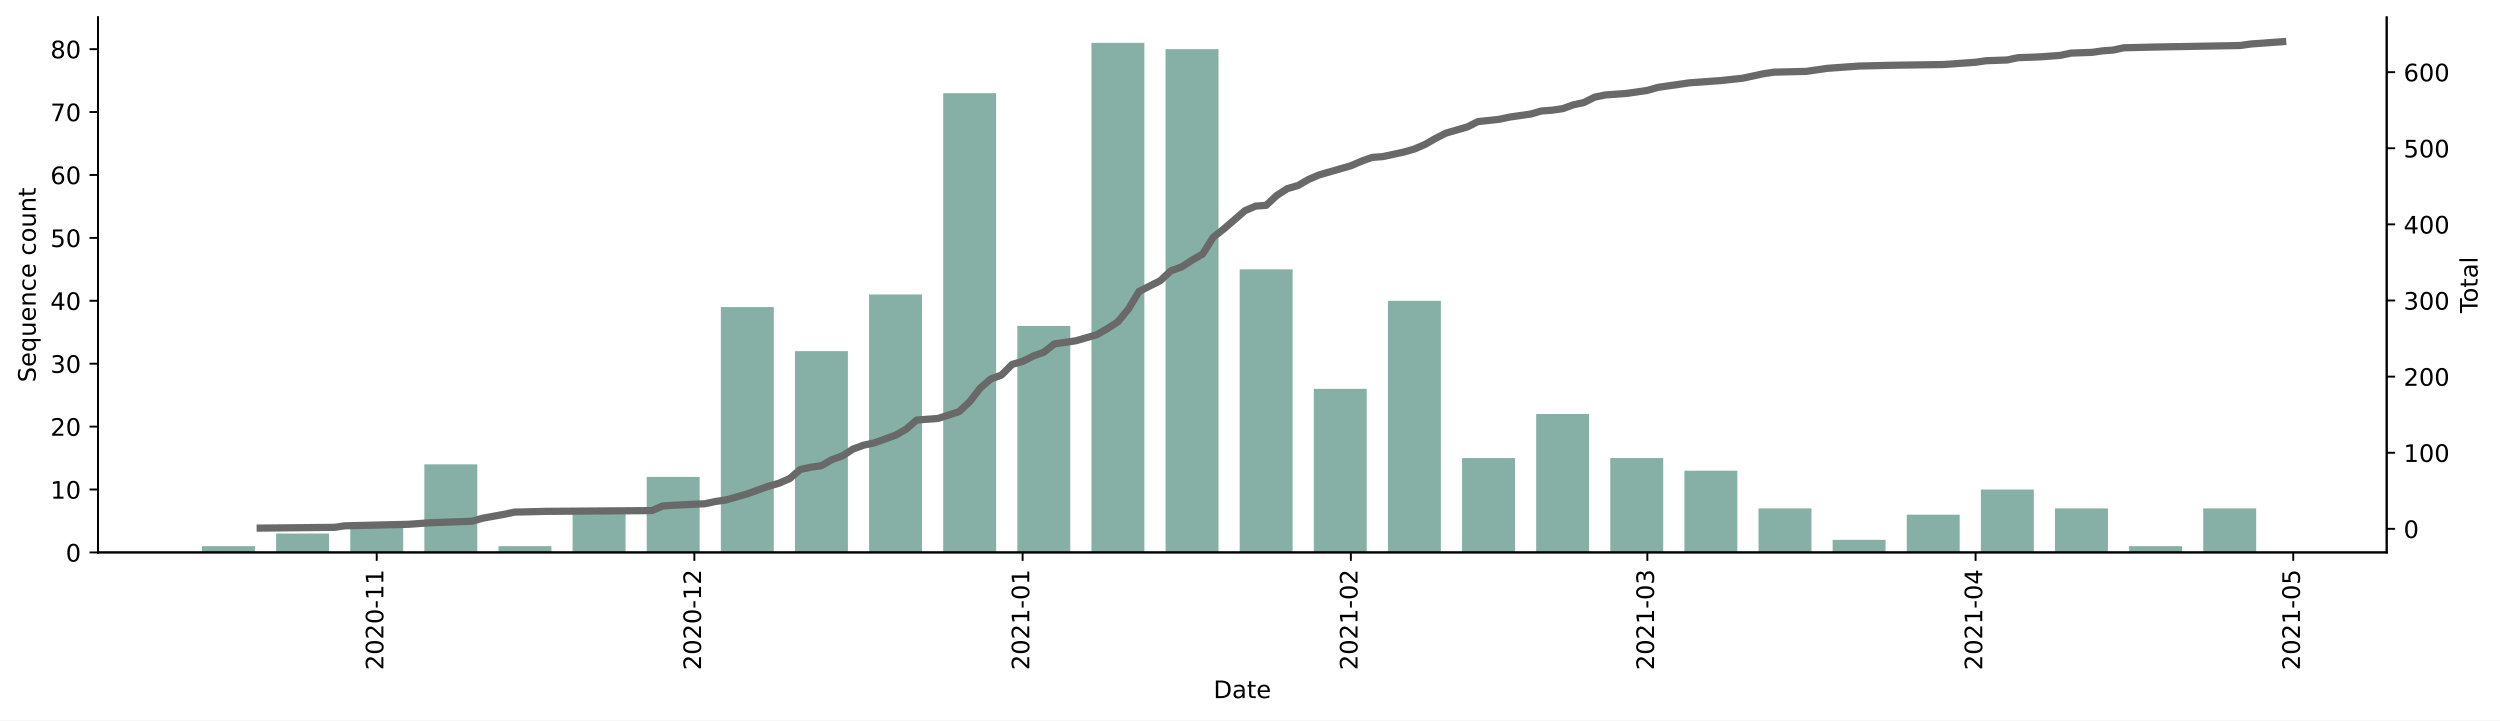
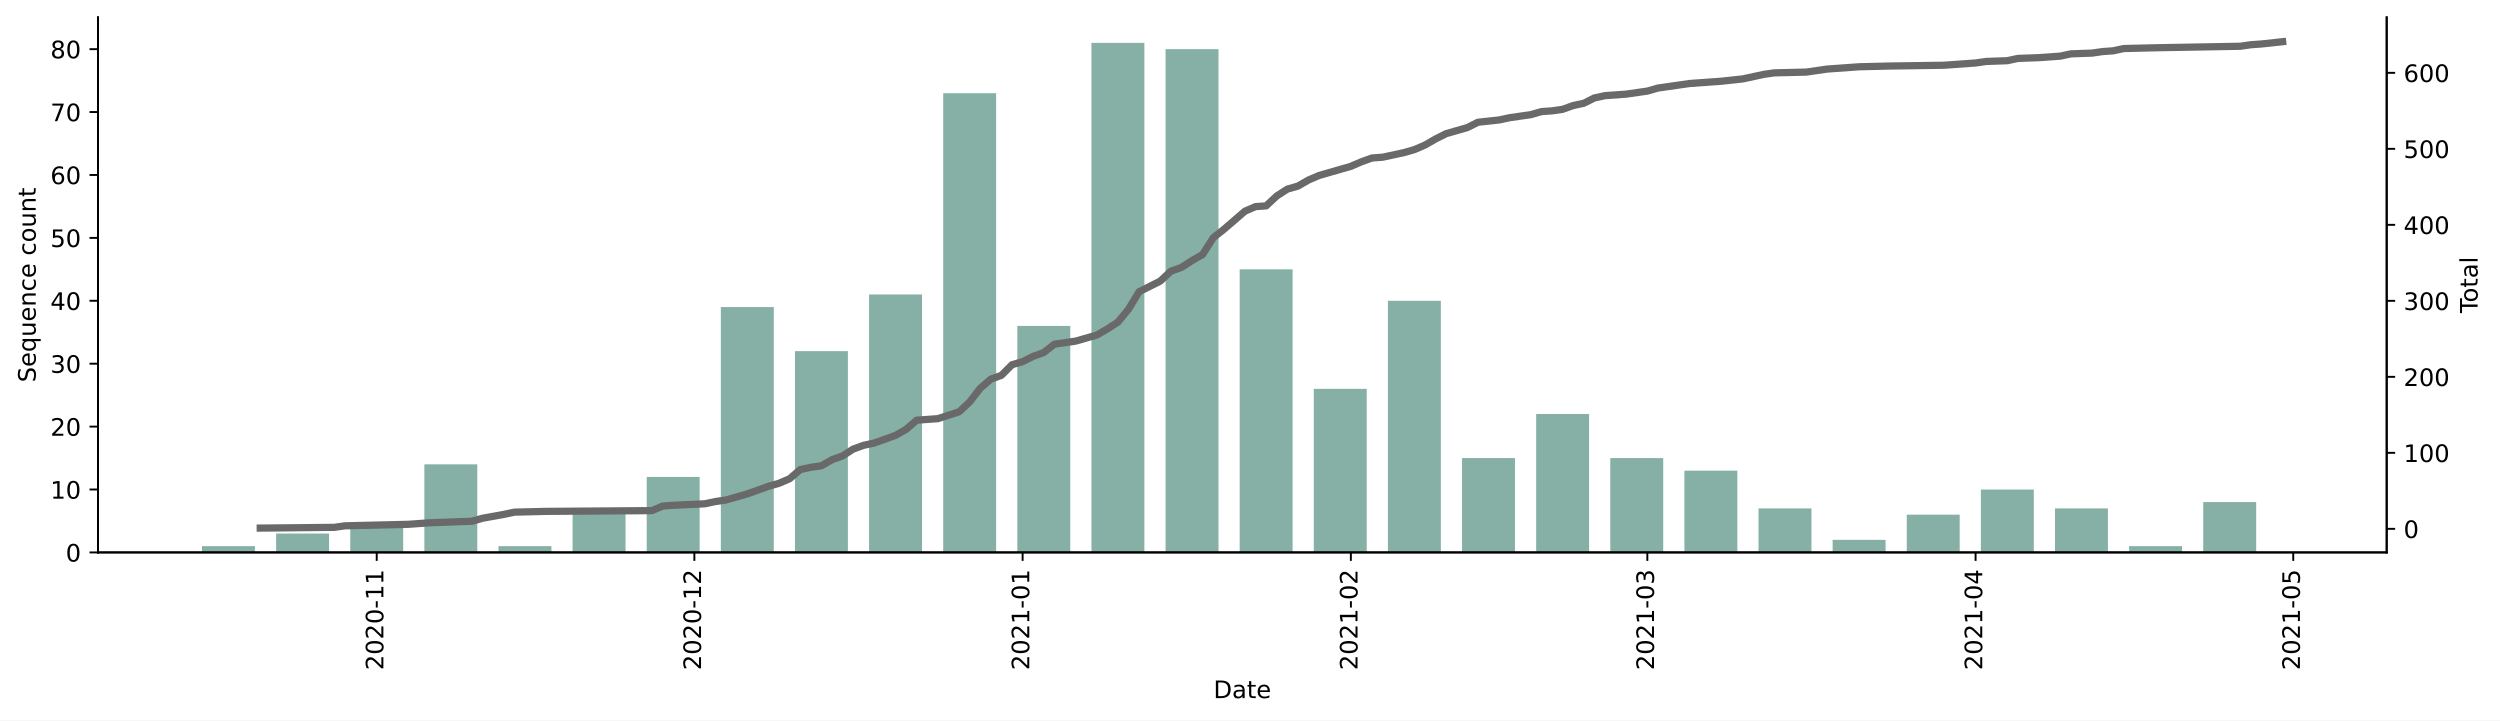
<svg xmlns="http://www.w3.org/2000/svg" xmlns:xlink="http://www.w3.org/1999/xlink" height="298.621pt" version="1.1" viewBox="0 0 1036.169 298.621" width="1036.169pt">
  <defs>
    <style type="text/css">*{stroke-linecap:butt;stroke-linejoin:round;}</style>
  </defs>
  <g id="figure_1">
    <g id="patch_1">
      <path d="M 0 298.621  L 1036.169 298.621  L 1036.169 0  L 0 0  z " style="fill:#ffffff;" />
    </g>
    <g id="axes_1">
      <g id="patch_2">
        <path d="M 40.603 228.96  L 989.203 228.96  L 989.203 7.2  L 40.603 7.2  z " style="fill:#ffffff;" />
      </g>
      <g id="patch_3">
-         <path clip-path="url(#pecb2c88770)" d="M 83.721 228.96  L 105.664 228.96  L 105.664 226.353  L 83.721 226.353  z " style="fill:#86b0a6;" />
+         <path clip-path="url(#p55e73907bb)" d="M 83.721 228.96  L 105.664 228.96  L 105.664 226.353  L 83.721 226.353  z " style="fill:#86b0a6;" />
      </g>
      <g id="patch_4">
-         <path clip-path="url(#pecb2c88770)" d="M 114.442 228.96  L 136.385 228.96  L 136.385 221.138  L 114.442 221.138  z " style="fill:#86b0a6;" />
+         <path clip-path="url(#p55e73907bb)" d="M 114.442 228.96  L 136.385 228.96  L 136.385 221.138  L 114.442 221.138  z " style="fill:#86b0a6;" />
      </g>
      <g id="patch_5">
-         <path clip-path="url(#pecb2c88770)" d="M 145.162 228.96  L 167.105 228.96  L 167.105 218.53  L 145.162 218.53  z " style="fill:#86b0a6;" />
+         <path clip-path="url(#p55e73907bb)" d="M 145.162 228.96  L 167.105 228.96  L 167.105 218.53  L 145.162 218.53  z " style="fill:#86b0a6;" />
      </g>
      <g id="patch_6">
-         <path clip-path="url(#pecb2c88770)" d="M 175.882 228.96  L 197.825 228.96  L 197.825 192.456  L 175.882 192.456  z " style="fill:#86b0a6;" />
+         <path clip-path="url(#p55e73907bb)" d="M 175.882 228.96  L 197.825 228.96  L 197.825 192.456  L 175.882 192.456  z " style="fill:#86b0a6;" />
      </g>
      <g id="patch_7">
-         <path clip-path="url(#pecb2c88770)" d="M 206.603 228.96  L 228.546 228.96  L 228.546 226.353  L 206.603 226.353  z " style="fill:#86b0a6;" />
+         <path clip-path="url(#p55e73907bb)" d="M 206.603 228.96  L 228.546 228.96  L 228.546 226.353  L 206.603 226.353  z " style="fill:#86b0a6;" />
      </g>
      <g id="patch_8">
-         <path clip-path="url(#pecb2c88770)" d="M 237.323 228.96  L 259.266 228.96  L 259.266 210.708  L 237.323 210.708  z " style="fill:#86b0a6;" />
+         <path clip-path="url(#p55e73907bb)" d="M 237.323 228.96  L 259.266 228.96  L 259.266 210.708  L 237.323 210.708  z " style="fill:#86b0a6;" />
      </g>
      <g id="patch_9">
-         <path clip-path="url(#pecb2c88770)" d="M 268.043 228.96  L 289.986 228.96  L 289.986 197.671  L 268.043 197.671  z " style="fill:#86b0a6;" />
+         <path clip-path="url(#p55e73907bb)" d="M 268.043 228.96  L 289.986 228.96  L 289.986 197.671  L 268.043 197.671  z " style="fill:#86b0a6;" />
      </g>
      <g id="patch_10">
-         <path clip-path="url(#pecb2c88770)" d="M 298.764 228.96  L 320.707 228.96  L 320.707 127.271  L 298.764 127.271  z " style="fill:#86b0a6;" />
+         <path clip-path="url(#p55e73907bb)" d="M 298.764 228.96  L 320.707 228.96  L 320.707 127.271  L 298.764 127.271  z " style="fill:#86b0a6;" />
      </g>
      <g id="patch_11">
-         <path clip-path="url(#pecb2c88770)" d="M 329.484 228.96  L 351.427 228.96  L 351.427 145.523  L 329.484 145.523  z " style="fill:#86b0a6;" />
+         <path clip-path="url(#p55e73907bb)" d="M 329.484 228.96  L 351.427 228.96  L 351.427 145.523  L 329.484 145.523  z " style="fill:#86b0a6;" />
      </g>
      <g id="patch_12">
-         <path clip-path="url(#pecb2c88770)" d="M 360.204 228.96  L 382.147 228.96  L 382.147 122.056  L 360.204 122.056  z " style="fill:#86b0a6;" />
+         <path clip-path="url(#p55e73907bb)" d="M 360.204 228.96  L 382.147 228.96  L 382.147 122.056  L 360.204 122.056  z " style="fill:#86b0a6;" />
      </g>
      <g id="patch_13">
-         <path clip-path="url(#pecb2c88770)" d="M 390.925 228.96  L 412.868 228.96  L 412.868 38.619  L 390.925 38.619  z " style="fill:#86b0a6;" />
+         <path clip-path="url(#p55e73907bb)" d="M 390.925 228.96  L 412.868 228.96  L 412.868 38.619  L 390.925 38.619  z " style="fill:#86b0a6;" />
      </g>
      <g id="patch_14">
-         <path clip-path="url(#pecb2c88770)" d="M 421.645 228.96  L 443.588 228.96  L 443.588 135.093  L 421.645 135.093  z " style="fill:#86b0a6;" />
+         <path clip-path="url(#p55e73907bb)" d="M 421.645 228.96  L 443.588 228.96  L 443.588 135.093  L 421.645 135.093  z " style="fill:#86b0a6;" />
      </g>
      <g id="patch_15">
-         <path clip-path="url(#pecb2c88770)" d="M 452.365 228.96  L 474.308 228.96  L 474.308 17.76  L 452.365 17.76  z " style="fill:#86b0a6;" />
+         <path clip-path="url(#p55e73907bb)" d="M 452.365 228.96  L 474.308 228.96  L 474.308 17.76  L 452.365 17.76  z " style="fill:#86b0a6;" />
      </g>
      <g id="patch_16">
-         <path clip-path="url(#pecb2c88770)" d="M 483.086 228.96  L 505.029 228.96  L 505.029 20.367  L 483.086 20.367  z " style="fill:#86b0a6;" />
+         <path clip-path="url(#p55e73907bb)" d="M 483.086 228.96  L 505.029 228.96  L 505.029 20.367  L 483.086 20.367  z " style="fill:#86b0a6;" />
      </g>
      <g id="patch_17">
-         <path clip-path="url(#pecb2c88770)" d="M 513.806 228.96  L 535.749 228.96  L 535.749 111.627  L 513.806 111.627  z " style="fill:#86b0a6;" />
+         <path clip-path="url(#p55e73907bb)" d="M 513.806 228.96  L 535.749 228.96  L 535.749 111.627  L 513.806 111.627  z " style="fill:#86b0a6;" />
      </g>
      <g id="patch_18">
-         <path clip-path="url(#pecb2c88770)" d="M 544.526 228.96  L 566.469 228.96  L 566.469 161.167  L 544.526 161.167  z " style="fill:#86b0a6;" />
+         <path clip-path="url(#p55e73907bb)" d="M 544.526 228.96  L 566.469 228.96  L 566.469 161.167  L 544.526 161.167  z " style="fill:#86b0a6;" />
      </g>
      <g id="patch_19">
-         <path clip-path="url(#pecb2c88770)" d="M 575.247 228.96  L 597.19 228.96  L 597.19 124.664  L 575.247 124.664  z " style="fill:#86b0a6;" />
+         <path clip-path="url(#p55e73907bb)" d="M 575.247 228.96  L 597.19 228.96  L 597.19 124.664  L 575.247 124.664  z " style="fill:#86b0a6;" />
      </g>
      <g id="patch_20">
-         <path clip-path="url(#pecb2c88770)" d="M 605.967 228.96  L 627.91 228.96  L 627.91 189.849  L 605.967 189.849  z " style="fill:#86b0a6;" />
+         <path clip-path="url(#p55e73907bb)" d="M 605.967 228.96  L 627.91 228.96  L 627.91 189.849  L 605.967 189.849  z " style="fill:#86b0a6;" />
      </g>
      <g id="patch_21">
-         <path clip-path="url(#pecb2c88770)" d="M 636.687 228.96  L 658.63 228.96  L 658.63 171.597  L 636.687 171.597  z " style="fill:#86b0a6;" />
+         <path clip-path="url(#p55e73907bb)" d="M 636.687 228.96  L 658.63 228.96  L 658.63 171.597  L 636.687 171.597  z " style="fill:#86b0a6;" />
      </g>
      <g id="patch_22">
-         <path clip-path="url(#pecb2c88770)" d="M 667.408 228.96  L 689.351 228.96  L 689.351 189.849  L 667.408 189.849  z " style="fill:#86b0a6;" />
+         <path clip-path="url(#p55e73907bb)" d="M 667.408 228.96  L 689.351 228.96  L 689.351 189.849  L 667.408 189.849  z " style="fill:#86b0a6;" />
      </g>
      <g id="patch_23">
-         <path clip-path="url(#pecb2c88770)" d="M 698.128 228.96  L 720.071 228.96  L 720.071 195.064  L 698.128 195.064  z " style="fill:#86b0a6;" />
+         <path clip-path="url(#p55e73907bb)" d="M 698.128 228.96  L 720.071 228.96  L 720.071 195.064  L 698.128 195.064  z " style="fill:#86b0a6;" />
      </g>
      <g id="patch_24">
-         <path clip-path="url(#pecb2c88770)" d="M 728.848 228.96  L 750.791 228.96  L 750.791 210.708  L 728.848 210.708  z " style="fill:#86b0a6;" />
+         <path clip-path="url(#p55e73907bb)" d="M 728.848 228.96  L 750.791 228.96  L 750.791 210.708  L 728.848 210.708  z " style="fill:#86b0a6;" />
      </g>
      <g id="patch_25">
-         <path clip-path="url(#pecb2c88770)" d="M 759.569 228.96  L 781.512 228.96  L 781.512 223.745  L 759.569 223.745  z " style="fill:#86b0a6;" />
+         <path clip-path="url(#p55e73907bb)" d="M 759.569 228.96  L 781.512 228.96  L 781.512 223.745  L 759.569 223.745  z " style="fill:#86b0a6;" />
      </g>
      <g id="patch_26">
-         <path clip-path="url(#pecb2c88770)" d="M 790.289 228.96  L 812.232 228.96  L 812.232 213.316  L 790.289 213.316  z " style="fill:#86b0a6;" />
+         <path clip-path="url(#p55e73907bb)" d="M 790.289 228.96  L 812.232 228.96  L 812.232 213.316  L 790.289 213.316  z " style="fill:#86b0a6;" />
      </g>
      <g id="patch_27">
-         <path clip-path="url(#pecb2c88770)" d="M 821.009 228.96  L 842.952 228.96  L 842.952 202.886  L 821.009 202.886  z " style="fill:#86b0a6;" />
+         <path clip-path="url(#p55e73907bb)" d="M 821.009 228.96  L 842.952 228.96  L 842.952 202.886  L 821.009 202.886  z " style="fill:#86b0a6;" />
      </g>
      <g id="patch_28">
-         <path clip-path="url(#pecb2c88770)" d="M 851.73 228.96  L 873.673 228.96  L 873.673 210.708  L 851.73 210.708  z " style="fill:#86b0a6;" />
+         <path clip-path="url(#p55e73907bb)" d="M 851.73 228.96  L 873.673 228.96  L 873.673 210.708  L 851.73 210.708  z " style="fill:#86b0a6;" />
      </g>
      <g id="patch_29">
-         <path clip-path="url(#pecb2c88770)" d="M 882.45 228.96  L 904.393 228.96  L 904.393 226.353  L 882.45 226.353  z " style="fill:#86b0a6;" />
+         <path clip-path="url(#p55e73907bb)" d="M 882.45 228.96  L 904.393 228.96  L 904.393 226.353  L 882.45 226.353  z " style="fill:#86b0a6;" />
      </g>
      <g id="patch_30">
-         <path clip-path="url(#pecb2c88770)" d="M 913.17 228.96  L 935.113 228.96  L 935.113 210.708  L 913.17 210.708  z " style="fill:#86b0a6;" />
+         <path clip-path="url(#p55e73907bb)" d="M 913.17 228.96  L 935.113 228.96  L 935.113 208.101  L 913.17 208.101  z " style="fill:#86b0a6;" />
      </g>
      <g id="matplotlib.axis_1">
        <g id="xtick_1">
          <g id="line2d_1">
            <defs>
-               <path d="M 0 0  L 0 3.5  " id="m335135d0a7" style="stroke:#000000;stroke-width:0.8;" />
+               <path d="M 0 0  L 0 3.5  " id="mf1b3310e67" style="stroke:#000000;stroke-width:0.8;" />
            </defs>
            <g>
-               <use style="stroke:#000000;stroke-width:0.8;" x="156.134" xlink:href="#m335135d0a7" y="228.96" />
+               <use style="stroke:#000000;stroke-width:0.8;" x="156.134" xlink:href="#mf1b3310e67" y="228.96" />
            </g>
          </g>
          <g id="text_1">
            <g transform="translate(158.8929 277.7428)rotate(-90)scale(0.1 -0.1)">
              <defs>
                <path d="M 19.188 8.297  L 53.609 8.297  L 53.609 0  L 7.328 0  L 7.328 8.297  Q 12.938 14.109 22.625 23.891  Q 32.328 33.688 34.812 36.531  Q 39.547 41.844 41.422 45.531  Q 43.312 49.219 43.312 52.781  Q 43.312 58.594 39.234 62.25  Q 35.156 65.922 28.609 65.922  Q 23.969 65.922 18.812 64.312  Q 13.672 62.703 7.812 59.422  L 7.812 69.391  Q 13.766 71.781 18.938 73  Q 24.125 74.219 28.422 74.219  Q 39.75 74.219 46.484 68.547  Q 53.219 62.891 53.219 53.422  Q 53.219 48.922 51.531 44.891  Q 49.859 40.875 45.406 35.406  Q 44.188 33.984 37.641 27.219  Q 31.109 20.453 19.188 8.297  z " id="DejaVuSans-50" />
                <path d="M 31.781 66.406  Q 24.172 66.406 20.328 58.906  Q 16.5 51.422 16.5 36.375  Q 16.5 21.391 20.328 13.891  Q 24.172 6.391 31.781 6.391  Q 39.453 6.391 43.281 13.891  Q 47.125 21.391 47.125 36.375  Q 47.125 51.422 43.281 58.906  Q 39.453 66.406 31.781 66.406  z M 31.781 74.219  Q 44.047 74.219 50.516 64.516  Q 56.984 54.828 56.984 36.375  Q 56.984 17.969 50.516 8.266  Q 44.047 -1.422 31.781 -1.422  Q 19.531 -1.422 13.062 8.266  Q 6.594 17.969 6.594 36.375  Q 6.594 54.828 13.062 64.516  Q 19.531 74.219 31.781 74.219  z " id="DejaVuSans-48" />
                <path d="M 4.891 31.391  L 31.203 31.391  L 31.203 23.391  L 4.891 23.391  z " id="DejaVuSans-45" />
                <path d="M 12.406 8.297  L 28.516 8.297  L 28.516 63.922  L 10.984 60.406  L 10.984 69.391  L 28.422 72.906  L 38.281 72.906  L 38.281 8.297  L 54.391 8.297  L 54.391 0  L 12.406 0  z " id="DejaVuSans-49" />
              </defs>
              <use xlink:href="#DejaVuSans-50" />
              <use x="63.623" xlink:href="#DejaVuSans-48" />
              <use x="127.246" xlink:href="#DejaVuSans-50" />
              <use x="190.869" xlink:href="#DejaVuSans-48" />
              <use x="254.492" xlink:href="#DejaVuSans-45" />
              <use x="290.576" xlink:href="#DejaVuSans-49" />
              <use x="354.199" xlink:href="#DejaVuSans-49" />
            </g>
          </g>
        </g>
        <g id="xtick_2">
          <g id="line2d_2">
            <g>
-               <use style="stroke:#000000;stroke-width:0.8;" x="287.792" xlink:href="#m335135d0a7" y="228.96" />
+               <use style="stroke:#000000;stroke-width:0.8;" x="287.792" xlink:href="#mf1b3310e67" y="228.96" />
            </g>
          </g>
          <g id="text_2">
            <g transform="translate(290.5515 277.7428)rotate(-90)scale(0.1 -0.1)">
              <use xlink:href="#DejaVuSans-50" />
              <use x="63.623" xlink:href="#DejaVuSans-48" />
              <use x="127.246" xlink:href="#DejaVuSans-50" />
              <use x="190.869" xlink:href="#DejaVuSans-48" />
              <use x="254.492" xlink:href="#DejaVuSans-45" />
              <use x="290.576" xlink:href="#DejaVuSans-49" />
              <use x="354.199" xlink:href="#DejaVuSans-50" />
            </g>
          </g>
        </g>
        <g id="xtick_3">
          <g id="line2d_3">
            <g>
-               <use style="stroke:#000000;stroke-width:0.8;" x="423.839" xlink:href="#m335135d0a7" y="228.96" />
+               <use style="stroke:#000000;stroke-width:0.8;" x="423.839" xlink:href="#mf1b3310e67" y="228.96" />
            </g>
          </g>
          <g id="text_3">
            <g transform="translate(426.5987 277.7428)rotate(-90)scale(0.1 -0.1)">
              <use xlink:href="#DejaVuSans-50" />
              <use x="63.623" xlink:href="#DejaVuSans-48" />
              <use x="127.246" xlink:href="#DejaVuSans-50" />
              <use x="190.869" xlink:href="#DejaVuSans-49" />
              <use x="254.492" xlink:href="#DejaVuSans-45" />
              <use x="290.576" xlink:href="#DejaVuSans-48" />
              <use x="354.199" xlink:href="#DejaVuSans-49" />
            </g>
          </g>
        </g>
        <g id="xtick_4">
          <g id="line2d_4">
            <g>
-               <use style="stroke:#000000;stroke-width:0.8;" x="559.886" xlink:href="#m335135d0a7" y="228.96" />
+               <use style="stroke:#000000;stroke-width:0.8;" x="559.886" xlink:href="#mf1b3310e67" y="228.96" />
            </g>
          </g>
          <g id="text_4">
            <g transform="translate(562.6458 277.7428)rotate(-90)scale(0.1 -0.1)">
              <use xlink:href="#DejaVuSans-50" />
              <use x="63.623" xlink:href="#DejaVuSans-48" />
              <use x="127.246" xlink:href="#DejaVuSans-50" />
              <use x="190.869" xlink:href="#DejaVuSans-49" />
              <use x="254.492" xlink:href="#DejaVuSans-45" />
              <use x="290.576" xlink:href="#DejaVuSans-48" />
              <use x="354.199" xlink:href="#DejaVuSans-50" />
            </g>
          </g>
        </g>
        <g id="xtick_5">
          <g id="line2d_5">
            <g>
-               <use style="stroke:#000000;stroke-width:0.8;" x="682.768" xlink:href="#m335135d0a7" y="228.96" />
+               <use style="stroke:#000000;stroke-width:0.8;" x="682.768" xlink:href="#mf1b3310e67" y="228.96" />
            </g>
          </g>
          <g id="text_5">
            <g transform="translate(685.5272 277.7428)rotate(-90)scale(0.1 -0.1)">
              <defs>
                <path d="M 40.578 39.312  Q 47.656 37.797 51.625 33  Q 55.609 28.219 55.609 21.188  Q 55.609 10.406 48.188 4.484  Q 40.766 -1.422 27.094 -1.422  Q 22.516 -1.422 17.656 -0.516  Q 12.797 0.391 7.625 2.203  L 7.625 11.719  Q 11.719 9.328 16.594 8.109  Q 21.484 6.891 26.812 6.891  Q 36.078 6.891 40.938 10.547  Q 45.797 14.203 45.797 21.188  Q 45.797 27.641 41.281 31.266  Q 36.766 34.906 28.719 34.906  L 20.219 34.906  L 20.219 43.016  L 29.109 43.016  Q 36.375 43.016 40.234 45.922  Q 44.094 48.828 44.094 54.297  Q 44.094 59.906 40.109 62.906  Q 36.141 65.922 28.719 65.922  Q 24.656 65.922 20.016 65.031  Q 15.375 64.156 9.812 62.312  L 9.812 71.094  Q 15.438 72.656 20.344 73.438  Q 25.25 74.219 29.594 74.219  Q 40.828 74.219 47.359 69.109  Q 53.906 64.016 53.906 55.328  Q 53.906 49.266 50.438 45.094  Q 46.969 40.922 40.578 39.312  z " id="DejaVuSans-51" />
              </defs>
              <use xlink:href="#DejaVuSans-50" />
              <use x="63.623" xlink:href="#DejaVuSans-48" />
              <use x="127.246" xlink:href="#DejaVuSans-50" />
              <use x="190.869" xlink:href="#DejaVuSans-49" />
              <use x="254.492" xlink:href="#DejaVuSans-45" />
              <use x="290.576" xlink:href="#DejaVuSans-48" />
              <use x="354.199" xlink:href="#DejaVuSans-51" />
            </g>
          </g>
        </g>
        <g id="xtick_6">
          <g id="line2d_6">
            <g>
-               <use style="stroke:#000000;stroke-width:0.8;" x="818.815" xlink:href="#m335135d0a7" y="228.96" />
+               <use style="stroke:#000000;stroke-width:0.8;" x="818.815" xlink:href="#mf1b3310e67" y="228.96" />
            </g>
          </g>
          <g id="text_6">
            <g transform="translate(821.5744 277.7428)rotate(-90)scale(0.1 -0.1)">
              <defs>
                <path d="M 37.797 64.312  L 12.891 25.391  L 37.797 25.391  z M 35.203 72.906  L 47.609 72.906  L 47.609 25.391  L 58.016 25.391  L 58.016 17.188  L 47.609 17.188  L 47.609 0  L 37.797 0  L 37.797 17.188  L 4.891 17.188  L 4.891 26.703  z " id="DejaVuSans-52" />
              </defs>
              <use xlink:href="#DejaVuSans-50" />
              <use x="63.623" xlink:href="#DejaVuSans-48" />
              <use x="127.246" xlink:href="#DejaVuSans-50" />
              <use x="190.869" xlink:href="#DejaVuSans-49" />
              <use x="254.492" xlink:href="#DejaVuSans-45" />
              <use x="290.576" xlink:href="#DejaVuSans-48" />
              <use x="354.199" xlink:href="#DejaVuSans-52" />
            </g>
          </g>
        </g>
        <g id="xtick_7">
          <g id="line2d_7">
            <g>
-               <use style="stroke:#000000;stroke-width:0.8;" x="950.474" xlink:href="#m335135d0a7" y="228.96" />
+               <use style="stroke:#000000;stroke-width:0.8;" x="950.474" xlink:href="#mf1b3310e67" y="228.96" />
            </g>
          </g>
          <g id="text_7">
            <g transform="translate(953.2329 277.7428)rotate(-90)scale(0.1 -0.1)">
              <defs>
                <path d="M 10.797 72.906  L 49.516 72.906  L 49.516 64.594  L 19.828 64.594  L 19.828 46.734  Q 21.969 47.469 24.109 47.828  Q 26.266 48.188 28.422 48.188  Q 40.625 48.188 47.75 41.5  Q 54.891 34.812 54.891 23.391  Q 54.891 11.625 47.562 5.094  Q 40.234 -1.422 26.906 -1.422  Q 22.312 -1.422 17.547 -0.641  Q 12.797 0.141 7.719 1.703  L 7.719 11.625  Q 12.109 9.234 16.797 8.062  Q 21.484 6.891 26.703 6.891  Q 35.156 6.891 40.078 11.328  Q 45.016 15.766 45.016 23.391  Q 45.016 31 40.078 35.438  Q 35.156 39.891 26.703 39.891  Q 22.75 39.891 18.812 39.016  Q 14.891 38.141 10.797 36.281  z " id="DejaVuSans-53" />
              </defs>
              <use xlink:href="#DejaVuSans-50" />
              <use x="63.623" xlink:href="#DejaVuSans-48" />
              <use x="127.246" xlink:href="#DejaVuSans-50" />
              <use x="190.869" xlink:href="#DejaVuSans-49" />
              <use x="254.492" xlink:href="#DejaVuSans-45" />
              <use x="290.576" xlink:href="#DejaVuSans-48" />
              <use x="354.199" xlink:href="#DejaVuSans-53" />
            </g>
          </g>
        </g>
        <g id="text_8">
          <g transform="translate(502.9523 289.3413)scale(0.1 -0.1)">
            <defs>
              <path d="M 19.672 64.797  L 19.672 8.109  L 31.594 8.109  Q 46.688 8.109 53.688 14.938  Q 60.688 21.781 60.688 36.531  Q 60.688 51.172 53.688 57.984  Q 46.688 64.797 31.594 64.797  z M 9.812 72.906  L 30.078 72.906  Q 51.266 72.906 61.172 64.094  Q 71.094 55.281 71.094 36.531  Q 71.094 17.672 61.125 8.828  Q 51.172 0 30.078 0  L 9.812 0  z " id="DejaVuSans-68" />
              <path d="M 34.281 27.484  Q 23.391 27.484 19.188 25  Q 14.984 22.516 14.984 16.5  Q 14.984 11.719 18.141 8.906  Q 21.297 6.109 26.703 6.109  Q 34.188 6.109 38.703 11.406  Q 43.219 16.703 43.219 25.484  L 43.219 27.484  z M 52.203 31.203  L 52.203 0  L 43.219 0  L 43.219 8.297  Q 40.141 3.328 35.547 0.953  Q 30.953 -1.422 24.312 -1.422  Q 15.922 -1.422 10.953 3.297  Q 6 8.016 6 15.922  Q 6 25.141 12.172 29.828  Q 18.359 34.516 30.609 34.516  L 43.219 34.516  L 43.219 35.406  Q 43.219 41.609 39.141 45  Q 35.062 48.391 27.688 48.391  Q 23 48.391 18.547 47.266  Q 14.109 46.141 10.016 43.891  L 10.016 52.203  Q 14.938 54.109 19.578 55.047  Q 24.219 56 28.609 56  Q 40.484 56 46.344 49.844  Q 52.203 43.703 52.203 31.203  z " id="DejaVuSans-97" />
              <path d="M 18.312 70.219  L 18.312 54.688  L 36.812 54.688  L 36.812 47.703  L 18.312 47.703  L 18.312 18.016  Q 18.312 11.328 20.141 9.422  Q 21.969 7.516 27.594 7.516  L 36.812 7.516  L 36.812 0  L 27.594 0  Q 17.188 0 13.234 3.875  Q 9.281 7.766 9.281 18.016  L 9.281 47.703  L 2.688 47.703  L 2.688 54.688  L 9.281 54.688  L 9.281 70.219  z " id="DejaVuSans-116" />
              <path d="M 56.203 29.594  L 56.203 25.203  L 14.891 25.203  Q 15.484 15.922 20.484 11.062  Q 25.484 6.203 34.422 6.203  Q 39.594 6.203 44.453 7.469  Q 49.312 8.734 54.109 11.281  L 54.109 2.781  Q 49.266 0.734 44.188 -0.344  Q 39.109 -1.422 33.891 -1.422  Q 20.797 -1.422 13.156 6.188  Q 5.516 13.812 5.516 26.812  Q 5.516 40.234 12.766 48.109  Q 20.016 56 32.328 56  Q 43.359 56 49.781 48.891  Q 56.203 41.797 56.203 29.594  z M 47.219 32.234  Q 47.125 39.594 43.094 43.984  Q 39.062 48.391 32.422 48.391  Q 24.906 48.391 20.391 44.141  Q 15.875 39.891 15.188 32.172  z " id="DejaVuSans-101" />
            </defs>
            <use xlink:href="#DejaVuSans-68" />
            <use x="77.002" xlink:href="#DejaVuSans-97" />
            <use x="138.281" xlink:href="#DejaVuSans-116" />
            <use x="177.49" xlink:href="#DejaVuSans-101" />
          </g>
        </g>
      </g>
      <g id="matplotlib.axis_2">
        <g id="ytick_1">
          <g id="line2d_8">
            <defs>
-               <path d="M 0 0  L -3.5 0  " id="mbd4d7e55a3" style="stroke:#000000;stroke-width:0.8;" />
+               <path d="M 0 0  L -3.5 0  " id="m6d8b1a4eb4" style="stroke:#000000;stroke-width:0.8;" />
            </defs>
            <g>
-               <use style="stroke:#000000;stroke-width:0.8;" x="40.603" xlink:href="#mbd4d7e55a3" y="228.96" />
+               <use style="stroke:#000000;stroke-width:0.8;" x="40.603" xlink:href="#m6d8b1a4eb4" y="228.96" />
            </g>
          </g>
          <g id="text_9">
            <g transform="translate(27.24063 232.7592)scale(0.1 -0.1)">
              <use xlink:href="#DejaVuSans-48" />
            </g>
          </g>
        </g>
        <g id="ytick_2">
          <g id="line2d_9">
            <g>
-               <use style="stroke:#000000;stroke-width:0.8;" x="40.603" xlink:href="#mbd4d7e55a3" y="202.886" />
+               <use style="stroke:#000000;stroke-width:0.8;" x="40.603" xlink:href="#m6d8b1a4eb4" y="202.886" />
            </g>
          </g>
          <g id="text_10">
            <g transform="translate(20.87813 206.6851)scale(0.1 -0.1)">
              <use xlink:href="#DejaVuSans-49" />
              <use x="63.623" xlink:href="#DejaVuSans-48" />
            </g>
          </g>
        </g>
        <g id="ytick_3">
          <g id="line2d_10">
            <g>
-               <use style="stroke:#000000;stroke-width:0.8;" x="40.603" xlink:href="#mbd4d7e55a3" y="176.812" />
+               <use style="stroke:#000000;stroke-width:0.8;" x="40.603" xlink:href="#m6d8b1a4eb4" y="176.812" />
            </g>
          </g>
          <g id="text_11">
            <g transform="translate(20.87813 180.6111)scale(0.1 -0.1)">
              <use xlink:href="#DejaVuSans-50" />
              <use x="63.623" xlink:href="#DejaVuSans-48" />
            </g>
          </g>
        </g>
        <g id="ytick_4">
          <g id="line2d_11">
            <g>
-               <use style="stroke:#000000;stroke-width:0.8;" x="40.603" xlink:href="#mbd4d7e55a3" y="150.738" />
+               <use style="stroke:#000000;stroke-width:0.8;" x="40.603" xlink:href="#m6d8b1a4eb4" y="150.738" />
            </g>
          </g>
          <g id="text_12">
            <g transform="translate(20.87813 154.537)scale(0.1 -0.1)">
              <use xlink:href="#DejaVuSans-51" />
              <use x="63.623" xlink:href="#DejaVuSans-48" />
            </g>
          </g>
        </g>
        <g id="ytick_5">
          <g id="line2d_12">
            <g>
-               <use style="stroke:#000000;stroke-width:0.8;" x="40.603" xlink:href="#mbd4d7e55a3" y="124.664" />
+               <use style="stroke:#000000;stroke-width:0.8;" x="40.603" xlink:href="#m6d8b1a4eb4" y="124.664" />
            </g>
          </g>
          <g id="text_13">
            <g transform="translate(20.87813 128.4629)scale(0.1 -0.1)">
              <use xlink:href="#DejaVuSans-52" />
              <use x="63.623" xlink:href="#DejaVuSans-48" />
            </g>
          </g>
        </g>
        <g id="ytick_6">
          <g id="line2d_13">
            <g>
-               <use style="stroke:#000000;stroke-width:0.8;" x="40.603" xlink:href="#mbd4d7e55a3" y="98.59" />
+               <use style="stroke:#000000;stroke-width:0.8;" x="40.603" xlink:href="#m6d8b1a4eb4" y="98.59" />
            </g>
          </g>
          <g id="text_14">
            <g transform="translate(20.87813 102.3888)scale(0.1 -0.1)">
              <use xlink:href="#DejaVuSans-53" />
              <use x="63.623" xlink:href="#DejaVuSans-48" />
            </g>
          </g>
        </g>
        <g id="ytick_7">
          <g id="line2d_14">
            <g>
-               <use style="stroke:#000000;stroke-width:0.8;" x="40.603" xlink:href="#mbd4d7e55a3" y="72.516" />
+               <use style="stroke:#000000;stroke-width:0.8;" x="40.603" xlink:href="#m6d8b1a4eb4" y="72.516" />
            </g>
          </g>
          <g id="text_15">
            <g transform="translate(20.87813 76.31477)scale(0.1 -0.1)">
              <defs>
                <path d="M 33.016 40.375  Q 26.375 40.375 22.484 35.828  Q 18.609 31.297 18.609 23.391  Q 18.609 15.531 22.484 10.953  Q 26.375 6.391 33.016 6.391  Q 39.656 6.391 43.531 10.953  Q 47.406 15.531 47.406 23.391  Q 47.406 31.297 43.531 35.828  Q 39.656 40.375 33.016 40.375  z M 52.594 71.297  L 52.594 62.312  Q 48.875 64.062 45.094 64.984  Q 41.312 65.922 37.594 65.922  Q 27.828 65.922 22.672 59.328  Q 17.531 52.734 16.797 39.406  Q 19.672 43.656 24.016 45.922  Q 28.375 48.188 33.594 48.188  Q 44.578 48.188 50.953 41.516  Q 57.328 34.859 57.328 23.391  Q 57.328 12.156 50.688 5.359  Q 44.047 -1.422 33.016 -1.422  Q 20.359 -1.422 13.672 8.266  Q 6.984 17.969 6.984 36.375  Q 6.984 53.656 15.188 63.938  Q 23.391 74.219 37.203 74.219  Q 40.922 74.219 44.703 73.484  Q 48.484 72.75 52.594 71.297  z " id="DejaVuSans-54" />
              </defs>
              <use xlink:href="#DejaVuSans-54" />
              <use x="63.623" xlink:href="#DejaVuSans-48" />
            </g>
          </g>
        </g>
        <g id="ytick_8">
          <g id="line2d_15">
            <g>
-               <use style="stroke:#000000;stroke-width:0.8;" x="40.603" xlink:href="#mbd4d7e55a3" y="46.441" />
+               <use style="stroke:#000000;stroke-width:0.8;" x="40.603" xlink:href="#m6d8b1a4eb4" y="46.441" />
            </g>
          </g>
          <g id="text_16">
            <g transform="translate(20.87813 50.2407)scale(0.1 -0.1)">
              <defs>
                <path d="M 8.203 72.906  L 55.078 72.906  L 55.078 68.703  L 28.609 0  L 18.312 0  L 43.219 64.594  L 8.203 64.594  z " id="DejaVuSans-55" />
              </defs>
              <use xlink:href="#DejaVuSans-55" />
              <use x="63.623" xlink:href="#DejaVuSans-48" />
            </g>
          </g>
        </g>
        <g id="ytick_9">
          <g id="line2d_16">
            <g>
-               <use style="stroke:#000000;stroke-width:0.8;" x="40.603" xlink:href="#mbd4d7e55a3" y="20.367" />
+               <use style="stroke:#000000;stroke-width:0.8;" x="40.603" xlink:href="#m6d8b1a4eb4" y="20.367" />
            </g>
          </g>
          <g id="text_17">
            <g transform="translate(20.87813 24.16663)scale(0.1 -0.1)">
              <defs>
                <path d="M 31.781 34.625  Q 24.75 34.625 20.719 30.859  Q 16.703 27.094 16.703 20.516  Q 16.703 13.922 20.719 10.156  Q 24.75 6.391 31.781 6.391  Q 38.812 6.391 42.859 10.172  Q 46.922 13.969 46.922 20.516  Q 46.922 27.094 42.891 30.859  Q 38.875 34.625 31.781 34.625  z M 21.922 38.812  Q 15.578 40.375 12.031 44.719  Q 8.5 49.078 8.5 55.328  Q 8.5 64.062 14.719 69.141  Q 20.953 74.219 31.781 74.219  Q 42.672 74.219 48.875 69.141  Q 55.078 64.062 55.078 55.328  Q 55.078 49.078 51.531 44.719  Q 48 40.375 41.703 38.812  Q 48.828 37.156 52.797 32.312  Q 56.781 27.484 56.781 20.516  Q 56.781 9.906 50.312 4.234  Q 43.844 -1.422 31.781 -1.422  Q 19.734 -1.422 13.25 4.234  Q 6.781 9.906 6.781 20.516  Q 6.781 27.484 10.781 32.312  Q 14.797 37.156 21.922 38.812  z M 18.312 54.391  Q 18.312 48.734 21.844 45.562  Q 25.391 42.391 31.781 42.391  Q 38.141 42.391 41.719 45.562  Q 45.312 48.734 45.312 54.391  Q 45.312 60.062 41.719 63.234  Q 38.141 66.406 31.781 66.406  Q 25.391 66.406 21.844 63.234  Q 18.312 60.062 18.312 54.391  z " id="DejaVuSans-56" />
              </defs>
              <use xlink:href="#DejaVuSans-56" />
              <use x="63.623" xlink:href="#DejaVuSans-48" />
            </g>
          </g>
        </g>
        <g id="text_18">
          <g transform="translate(14.79844 158.4402)rotate(-90)scale(0.1 -0.1)">
            <defs>
              <path d="M 53.516 70.516  L 53.516 60.891  Q 47.906 63.578 42.922 64.891  Q 37.938 66.219 33.297 66.219  Q 25.25 66.219 20.875 63.094  Q 16.5 59.969 16.5 54.203  Q 16.5 49.359 19.406 46.891  Q 22.312 44.438 30.422 42.922  L 36.375 41.703  Q 47.406 39.594 52.656 34.297  Q 57.906 29 57.906 20.125  Q 57.906 9.516 50.797 4.047  Q 43.703 -1.422 29.984 -1.422  Q 24.812 -1.422 18.969 -0.25  Q 13.141 0.922 6.891 3.219  L 6.891 13.375  Q 12.891 10.016 18.656 8.297  Q 24.422 6.594 29.984 6.594  Q 38.422 6.594 43.016 9.906  Q 47.609 13.234 47.609 19.391  Q 47.609 24.75 44.312 27.781  Q 41.016 30.812 33.5 32.328  L 27.484 33.5  Q 16.453 35.688 11.516 40.375  Q 6.594 45.062 6.594 53.422  Q 6.594 63.094 13.406 68.656  Q 20.219 74.219 32.172 74.219  Q 37.312 74.219 42.625 73.281  Q 47.953 72.359 53.516 70.516  z " id="DejaVuSans-83" />
              <path d="M 14.797 27.297  Q 14.797 17.391 18.875 11.75  Q 22.953 6.109 30.078 6.109  Q 37.203 6.109 41.297 11.75  Q 45.406 17.391 45.406 27.297  Q 45.406 37.203 41.297 42.844  Q 37.203 48.484 30.078 48.484  Q 22.953 48.484 18.875 42.844  Q 14.797 37.203 14.797 27.297  z M 45.406 8.203  Q 42.578 3.328 38.25 0.953  Q 33.938 -1.422 27.875 -1.422  Q 17.969 -1.422 11.734 6.484  Q 5.516 14.406 5.516 27.297  Q 5.516 40.188 11.734 48.094  Q 17.969 56 27.875 56  Q 33.938 56 38.25 53.625  Q 42.578 51.266 45.406 46.391  L 45.406 54.688  L 54.391 54.688  L 54.391 -20.797  L 45.406 -20.797  z " id="DejaVuSans-113" />
              <path d="M 8.5 21.578  L 8.5 54.688  L 17.484 54.688  L 17.484 21.922  Q 17.484 14.156 20.5 10.266  Q 23.531 6.391 29.594 6.391  Q 36.859 6.391 41.078 11.031  Q 45.312 15.672 45.312 23.688  L 45.312 54.688  L 54.297 54.688  L 54.297 0  L 45.312 0  L 45.312 8.406  Q 42.047 3.422 37.719 1  Q 33.406 -1.422 27.688 -1.422  Q 18.266 -1.422 13.375 4.438  Q 8.5 10.297 8.5 21.578  z M 31.109 56  z " id="DejaVuSans-117" />
              <path d="M 54.891 33.016  L 54.891 0  L 45.906 0  L 45.906 32.719  Q 45.906 40.484 42.875 44.328  Q 39.844 48.188 33.797 48.188  Q 26.516 48.188 22.312 43.547  Q 18.109 38.922 18.109 30.906  L 18.109 0  L 9.078 0  L 9.078 54.688  L 18.109 54.688  L 18.109 46.188  Q 21.344 51.125 25.703 53.562  Q 30.078 56 35.797 56  Q 45.219 56 50.047 50.172  Q 54.891 44.344 54.891 33.016  z " id="DejaVuSans-110" />
              <path d="M 48.781 52.594  L 48.781 44.188  Q 44.969 46.297 41.141 47.344  Q 37.312 48.391 33.406 48.391  Q 24.656 48.391 19.812 42.844  Q 14.984 37.312 14.984 27.297  Q 14.984 17.281 19.812 11.734  Q 24.656 6.203 33.406 6.203  Q 37.312 6.203 41.141 7.25  Q 44.969 8.297 48.781 10.406  L 48.781 2.094  Q 45.016 0.344 40.984 -0.531  Q 36.969 -1.422 32.422 -1.422  Q 20.062 -1.422 12.781 6.344  Q 5.516 14.109 5.516 27.297  Q 5.516 40.672 12.859 48.328  Q 20.219 56 33.016 56  Q 37.156 56 41.109 55.141  Q 45.062 54.297 48.781 52.594  z " id="DejaVuSans-99" />
              <path id="DejaVuSans-32" />
              <path d="M 30.609 48.391  Q 23.391 48.391 19.188 42.75  Q 14.984 37.109 14.984 27.297  Q 14.984 17.484 19.156 11.844  Q 23.344 6.203 30.609 6.203  Q 37.797 6.203 41.984 11.859  Q 46.188 17.531 46.188 27.297  Q 46.188 37.016 41.984 42.703  Q 37.797 48.391 30.609 48.391  z M 30.609 56  Q 42.328 56 49.016 48.375  Q 55.719 40.766 55.719 27.297  Q 55.719 13.875 49.016 6.219  Q 42.328 -1.422 30.609 -1.422  Q 18.844 -1.422 12.172 6.219  Q 5.516 13.875 5.516 27.297  Q 5.516 40.766 12.172 48.375  Q 18.844 56 30.609 56  z " id="DejaVuSans-111" />
            </defs>
            <use xlink:href="#DejaVuSans-83" />
            <use x="63.477" xlink:href="#DejaVuSans-101" />
            <use x="125" xlink:href="#DejaVuSans-113" />
            <use x="188.477" xlink:href="#DejaVuSans-117" />
            <use x="251.855" xlink:href="#DejaVuSans-101" />
            <use x="313.379" xlink:href="#DejaVuSans-110" />
            <use x="376.758" xlink:href="#DejaVuSans-99" />
            <use x="431.738" xlink:href="#DejaVuSans-101" />
            <use x="493.262" xlink:href="#DejaVuSans-32" />
            <use x="525.049" xlink:href="#DejaVuSans-99" />
            <use x="580.029" xlink:href="#DejaVuSans-111" />
            <use x="641.211" xlink:href="#DejaVuSans-117" />
            <use x="704.59" xlink:href="#DejaVuSans-110" />
            <use x="767.969" xlink:href="#DejaVuSans-116" />
          </g>
        </g>
      </g>
      <g id="patch_31">
        <path d="M 40.603 228.96  L 40.603 7.2  " style="fill:none;stroke:#000000;stroke-linecap:square;stroke-linejoin:miter;stroke-width:0.8;" />
      </g>
      <g id="patch_32">
        <path d="M 989.203 228.96  L 989.203 7.2  " style="fill:none;stroke:#000000;stroke-linecap:square;stroke-linejoin:miter;stroke-width:0.8;" />
      </g>
      <g id="patch_33">
        <path d="M 40.603 228.96  L 989.203 228.96  " style="fill:none;stroke:#000000;stroke-linecap:square;stroke-linejoin:miter;stroke-width:0.8;" />
      </g>
    </g>
    <g id="axes_2">
      <g id="matplotlib.axis_3">
        <g id="ytick_10">
          <g id="line2d_17">
            <defs>
-               <path d="M 0 0  L 3.5 0  " id="maf6fd721cb" style="stroke:#000000;stroke-width:0.8;" />
+               <path d="M 0 0  L 3.5 0  " id="mfb68251049" style="stroke:#000000;stroke-width:0.8;" />
            </defs>
            <g>
-               <use style="stroke:#000000;stroke-width:0.8;" x="989.203" xlink:href="#maf6fd721cb" y="219.195" />
+               <use style="stroke:#000000;stroke-width:0.8;" x="989.203" xlink:href="#mfb68251049" y="219.195" />
            </g>
          </g>
          <g id="text_19">
-             <g transform="translate(996.2031 222.9947)scale(0.1 -0.1)">
+             <g transform="translate(996.2031 222.9942)scale(0.1 -0.1)">
              <use xlink:href="#DejaVuSans-48" />
            </g>
          </g>
        </g>
        <g id="ytick_11">
          <g id="line2d_18">
            <g>
-               <use style="stroke:#000000;stroke-width:0.8;" x="989.203" xlink:href="#maf6fd721cb" y="187.646" />
+               <use style="stroke:#000000;stroke-width:0.8;" x="989.203" xlink:href="#mfb68251049" y="187.695" />
            </g>
          </g>
          <g id="text_20">
-             <g transform="translate(996.2031 191.4454)scale(0.1 -0.1)">
+             <g transform="translate(996.2031 191.4942)scale(0.1 -0.1)">
              <use xlink:href="#DejaVuSans-49" />
              <use x="63.623" xlink:href="#DejaVuSans-48" />
              <use x="127.246" xlink:href="#DejaVuSans-48" />
            </g>
          </g>
        </g>
        <g id="ytick_12">
          <g id="line2d_19">
            <g>
-               <use style="stroke:#000000;stroke-width:0.8;" x="989.203" xlink:href="#maf6fd721cb" y="156.097" />
+               <use style="stroke:#000000;stroke-width:0.8;" x="989.203" xlink:href="#mfb68251049" y="156.195" />
            </g>
          </g>
          <g id="text_21">
-             <g transform="translate(996.2031 159.8961)scale(0.1 -0.1)">
+             <g transform="translate(996.2031 159.9942)scale(0.1 -0.1)">
              <use xlink:href="#DejaVuSans-50" />
              <use x="63.623" xlink:href="#DejaVuSans-48" />
              <use x="127.246" xlink:href="#DejaVuSans-48" />
            </g>
          </g>
        </g>
        <g id="ytick_13">
          <g id="line2d_20">
            <g>
-               <use style="stroke:#000000;stroke-width:0.8;" x="989.203" xlink:href="#maf6fd721cb" y="124.548" />
+               <use style="stroke:#000000;stroke-width:0.8;" x="989.203" xlink:href="#mfb68251049" y="124.695" />
            </g>
          </g>
          <g id="text_22">
-             <g transform="translate(996.2031 128.3468)scale(0.1 -0.1)">
+             <g transform="translate(996.2031 128.4942)scale(0.1 -0.1)">
              <use xlink:href="#DejaVuSans-51" />
              <use x="63.623" xlink:href="#DejaVuSans-48" />
              <use x="127.246" xlink:href="#DejaVuSans-48" />
            </g>
          </g>
        </g>
        <g id="ytick_14">
          <g id="line2d_21">
            <g>
-               <use style="stroke:#000000;stroke-width:0.8;" x="989.203" xlink:href="#maf6fd721cb" y="92.998" />
+               <use style="stroke:#000000;stroke-width:0.8;" x="989.203" xlink:href="#mfb68251049" y="93.195" />
            </g>
          </g>
          <g id="text_23">
-             <g transform="translate(996.2031 96.79753)scale(0.1 -0.1)">
+             <g transform="translate(996.2031 96.99422)scale(0.1 -0.1)">
              <use xlink:href="#DejaVuSans-52" />
              <use x="63.623" xlink:href="#DejaVuSans-48" />
              <use x="127.246" xlink:href="#DejaVuSans-48" />
            </g>
          </g>
        </g>
        <g id="ytick_15">
          <g id="line2d_22">
            <g>
-               <use style="stroke:#000000;stroke-width:0.8;" x="989.203" xlink:href="#maf6fd721cb" y="61.449" />
+               <use style="stroke:#000000;stroke-width:0.8;" x="989.203" xlink:href="#mfb68251049" y="61.695" />
            </g>
          </g>
          <g id="text_24">
-             <g transform="translate(996.2031 65.24823)scale(0.1 -0.1)">
+             <g transform="translate(996.2031 65.49422)scale(0.1 -0.1)">
              <use xlink:href="#DejaVuSans-53" />
              <use x="63.623" xlink:href="#DejaVuSans-48" />
              <use x="127.246" xlink:href="#DejaVuSans-48" />
            </g>
          </g>
        </g>
        <g id="ytick_16">
          <g id="line2d_23">
            <g>
-               <use style="stroke:#000000;stroke-width:0.8;" x="989.203" xlink:href="#maf6fd721cb" y="29.9" />
+               <use style="stroke:#000000;stroke-width:0.8;" x="989.203" xlink:href="#mfb68251049" y="30.195" />
            </g>
          </g>
          <g id="text_25">
-             <g transform="translate(996.2031 33.69894)scale(0.1 -0.1)">
+             <g transform="translate(996.2031 33.99422)scale(0.1 -0.1)">
              <use xlink:href="#DejaVuSans-54" />
              <use x="63.623" xlink:href="#DejaVuSans-48" />
              <use x="127.246" xlink:href="#DejaVuSans-48" />
            </g>
          </g>
        </g>
        <g id="text_26">
          <g transform="translate(1026.889 129.7566)rotate(-90)scale(0.1 -0.1)">
            <defs>
              <path d="M -0.297 72.906  L 61.375 72.906  L 61.375 64.594  L 35.5 64.594  L 35.5 0  L 25.594 0  L 25.594 64.594  L -0.297 64.594  z " id="DejaVuSans-84" />
              <path d="M 9.422 75.984  L 18.406 75.984  L 18.406 0  L 9.422 0  z " id="DejaVuSans-108" />
            </defs>
            <use xlink:href="#DejaVuSans-84" />
            <use x="44.084" xlink:href="#DejaVuSans-111" />
            <use x="105.266" xlink:href="#DejaVuSans-116" />
            <use x="144.475" xlink:href="#DejaVuSans-97" />
            <use x="205.754" xlink:href="#DejaVuSans-108" />
          </g>
        </g>
      </g>
      <g id="line2d_24">
-         <path clip-path="url(#pecb2c88770)" d="M 107.859 218.88  L 138.579 218.565  L 142.968 217.934  L 169.299 217.303  L 178.077 216.672  L 195.631 216.041  L 200.02 214.779  L 208.797 213.201  L 213.186 212.255  L 226.351 211.939  L 270.238 211.624  L 274.626 209.731  L 279.015 209.415  L 292.181 208.784  L 296.569 207.838  L 300.958 207.207  L 309.735 204.683  L 318.512 201.528  L 322.901 200.266  L 327.29 198.373  L 331.678 194.587  L 336.067 193.641  L 340.456 193.01  L 344.844 190.486  L 349.233 188.908  L 353.621 186.069  L 358.01 184.491  L 362.399 183.545  L 371.176 180.39  L 375.564 177.866  L 379.953 174.08  L 388.73 173.449  L 397.508 170.61  L 401.896 166.508  L 406.285 160.829  L 410.673 157.043  L 415.062 155.466  L 419.451 151.049  L 423.839 149.787  L 428.228 147.579  L 432.617 146.001  L 437.005 142.531  L 445.782 141.269  L 454.56 138.745  L 458.948 136.221  L 463.337 133.381  L 467.725 128.018  L 472.114 120.762  L 480.891 116.345  L 485.28 112.243  L 489.669 110.666  L 494.057 107.826  L 498.446 105.303  L 502.834 98.362  L 507.223 94.891  L 516 87.319  L 520.389 85.426  L 524.778 85.111  L 529.166 81.01  L 533.555 78.17  L 537.943 76.908  L 542.332 74.384  L 546.721 72.491  L 559.886 68.705  L 564.275 66.812  L 568.664 65.235  L 573.052 64.919  L 581.83 63.026  L 586.218 61.765  L 590.607 59.872  L 594.995 57.348  L 599.384 55.139  L 608.161 52.615  L 612.55 50.407  L 621.327 49.46  L 625.716 48.514  L 634.493 47.252  L 638.882 45.99  L 643.27 45.674  L 647.659 45.043  L 652.047 43.466  L 656.436 42.519  L 660.825 40.311  L 665.213 39.365  L 673.991 38.734  L 682.768 37.472  L 687.156 36.21  L 700.322 34.317  L 713.488 33.37  L 722.265 32.424  L 731.043 30.531  L 735.431 29.9  L 748.597 29.584  L 757.374 28.322  L 770.54 27.376  L 783.706 27.06  L 805.649 26.745  L 818.815 25.798  L 823.204 25.167  L 831.981 24.852  L 836.369 23.905  L 845.147 23.59  L 853.924 22.959  L 858.313 22.012  L 867.09 21.697  L 871.478 21.066  L 875.867 20.75  L 880.256 19.804  L 893.422 19.488  L 928.53 18.857  L 932.919 18.226  L 946.085 17.28  L 946.085 17.28  " style="fill:none;stroke:#696969;stroke-linecap:square;stroke-width:3;" />
+         <path clip-path="url(#p55e73907bb)" d="M 107.859 218.88  L 138.579 218.565  L 142.968 217.935  L 169.299 217.305  L 178.077 216.675  L 195.631 216.045  L 200.02 214.785  L 208.797 213.21  L 213.186 212.265  L 226.351 211.95  L 270.238 211.635  L 274.626 209.745  L 279.015 209.43  L 292.181 208.8  L 296.569 207.855  L 300.958 207.225  L 309.735 204.705  L 318.512 201.555  L 322.901 200.295  L 327.29 198.405  L 331.678 194.625  L 336.067 193.68  L 340.456 193.05  L 344.844 190.53  L 349.233 188.955  L 353.621 186.12  L 358.01 184.545  L 362.399 183.6  L 371.176 180.45  L 375.564 177.93  L 379.953 174.15  L 388.73 173.52  L 397.508 170.685  L 401.896 166.59  L 406.285 160.92  L 410.673 157.14  L 415.062 155.565  L 419.451 151.155  L 423.839 149.895  L 428.228 147.69  L 432.617 146.115  L 437.005 142.65  L 445.782 141.39  L 454.56 138.87  L 458.948 136.35  L 463.337 133.515  L 467.725 128.16  L 472.114 120.915  L 480.891 116.505  L 485.28 112.41  L 489.669 110.835  L 494.057 108  L 498.446 105.48  L 502.834 98.55  L 507.223 95.085  L 516 87.525  L 520.389 85.635  L 524.778 85.32  L 529.166 81.225  L 533.555 78.39  L 537.943 77.13  L 542.332 74.61  L 546.721 72.72  L 559.886 68.94  L 564.275 67.05  L 568.664 65.475  L 573.052 65.16  L 581.83 63.27  L 586.218 62.01  L 590.607 60.12  L 594.995 57.6  L 599.384 55.395  L 608.161 52.875  L 612.55 50.67  L 621.327 49.725  L 625.716 48.78  L 634.493 47.52  L 638.882 46.26  L 643.27 45.945  L 647.659 45.315  L 652.047 43.74  L 656.436 42.795  L 660.825 40.59  L 665.213 39.645  L 673.991 39.015  L 682.768 37.755  L 687.156 36.495  L 700.322 34.605  L 713.488 33.66  L 722.265 32.715  L 731.043 30.825  L 735.431 30.195  L 748.597 29.88  L 757.374 28.62  L 770.54 27.675  L 783.706 27.36  L 805.649 27.045  L 818.815 26.1  L 823.204 25.47  L 831.981 25.155  L 836.369 24.21  L 845.147 23.895  L 853.924 23.265  L 858.313 22.32  L 867.09 22.005  L 871.478 21.375  L 875.867 21.06  L 880.256 20.115  L 893.422 19.8  L 928.53 19.17  L 932.919 18.54  L 937.308 18.225  L 946.085 17.28  L 946.085 17.28  " style="fill:none;stroke:#696969;stroke-linecap:square;stroke-width:3;" />
      </g>
      <g id="patch_34">
        <path d="M 40.603 228.96  L 40.603 7.2  " style="fill:none;stroke:#000000;stroke-linecap:square;stroke-linejoin:miter;stroke-width:0.8;" />
      </g>
      <g id="patch_35">
        <path d="M 989.203 228.96  L 989.203 7.2  " style="fill:none;stroke:#000000;stroke-linecap:square;stroke-linejoin:miter;stroke-width:0.8;" />
      </g>
      <g id="patch_36">
        <path d="M 40.603 228.96  L 989.203 228.96  " style="fill:none;stroke:#000000;stroke-linecap:square;stroke-linejoin:miter;stroke-width:0.8;" />
      </g>
    </g>
  </g>
  <defs>
-     <clipPath id="pecb2c88770">
+     <clipPath id="p55e73907bb">
      <rect height="221.76" width="948.6" x="40.603" y="7.2" />
    </clipPath>
  </defs>
</svg>
